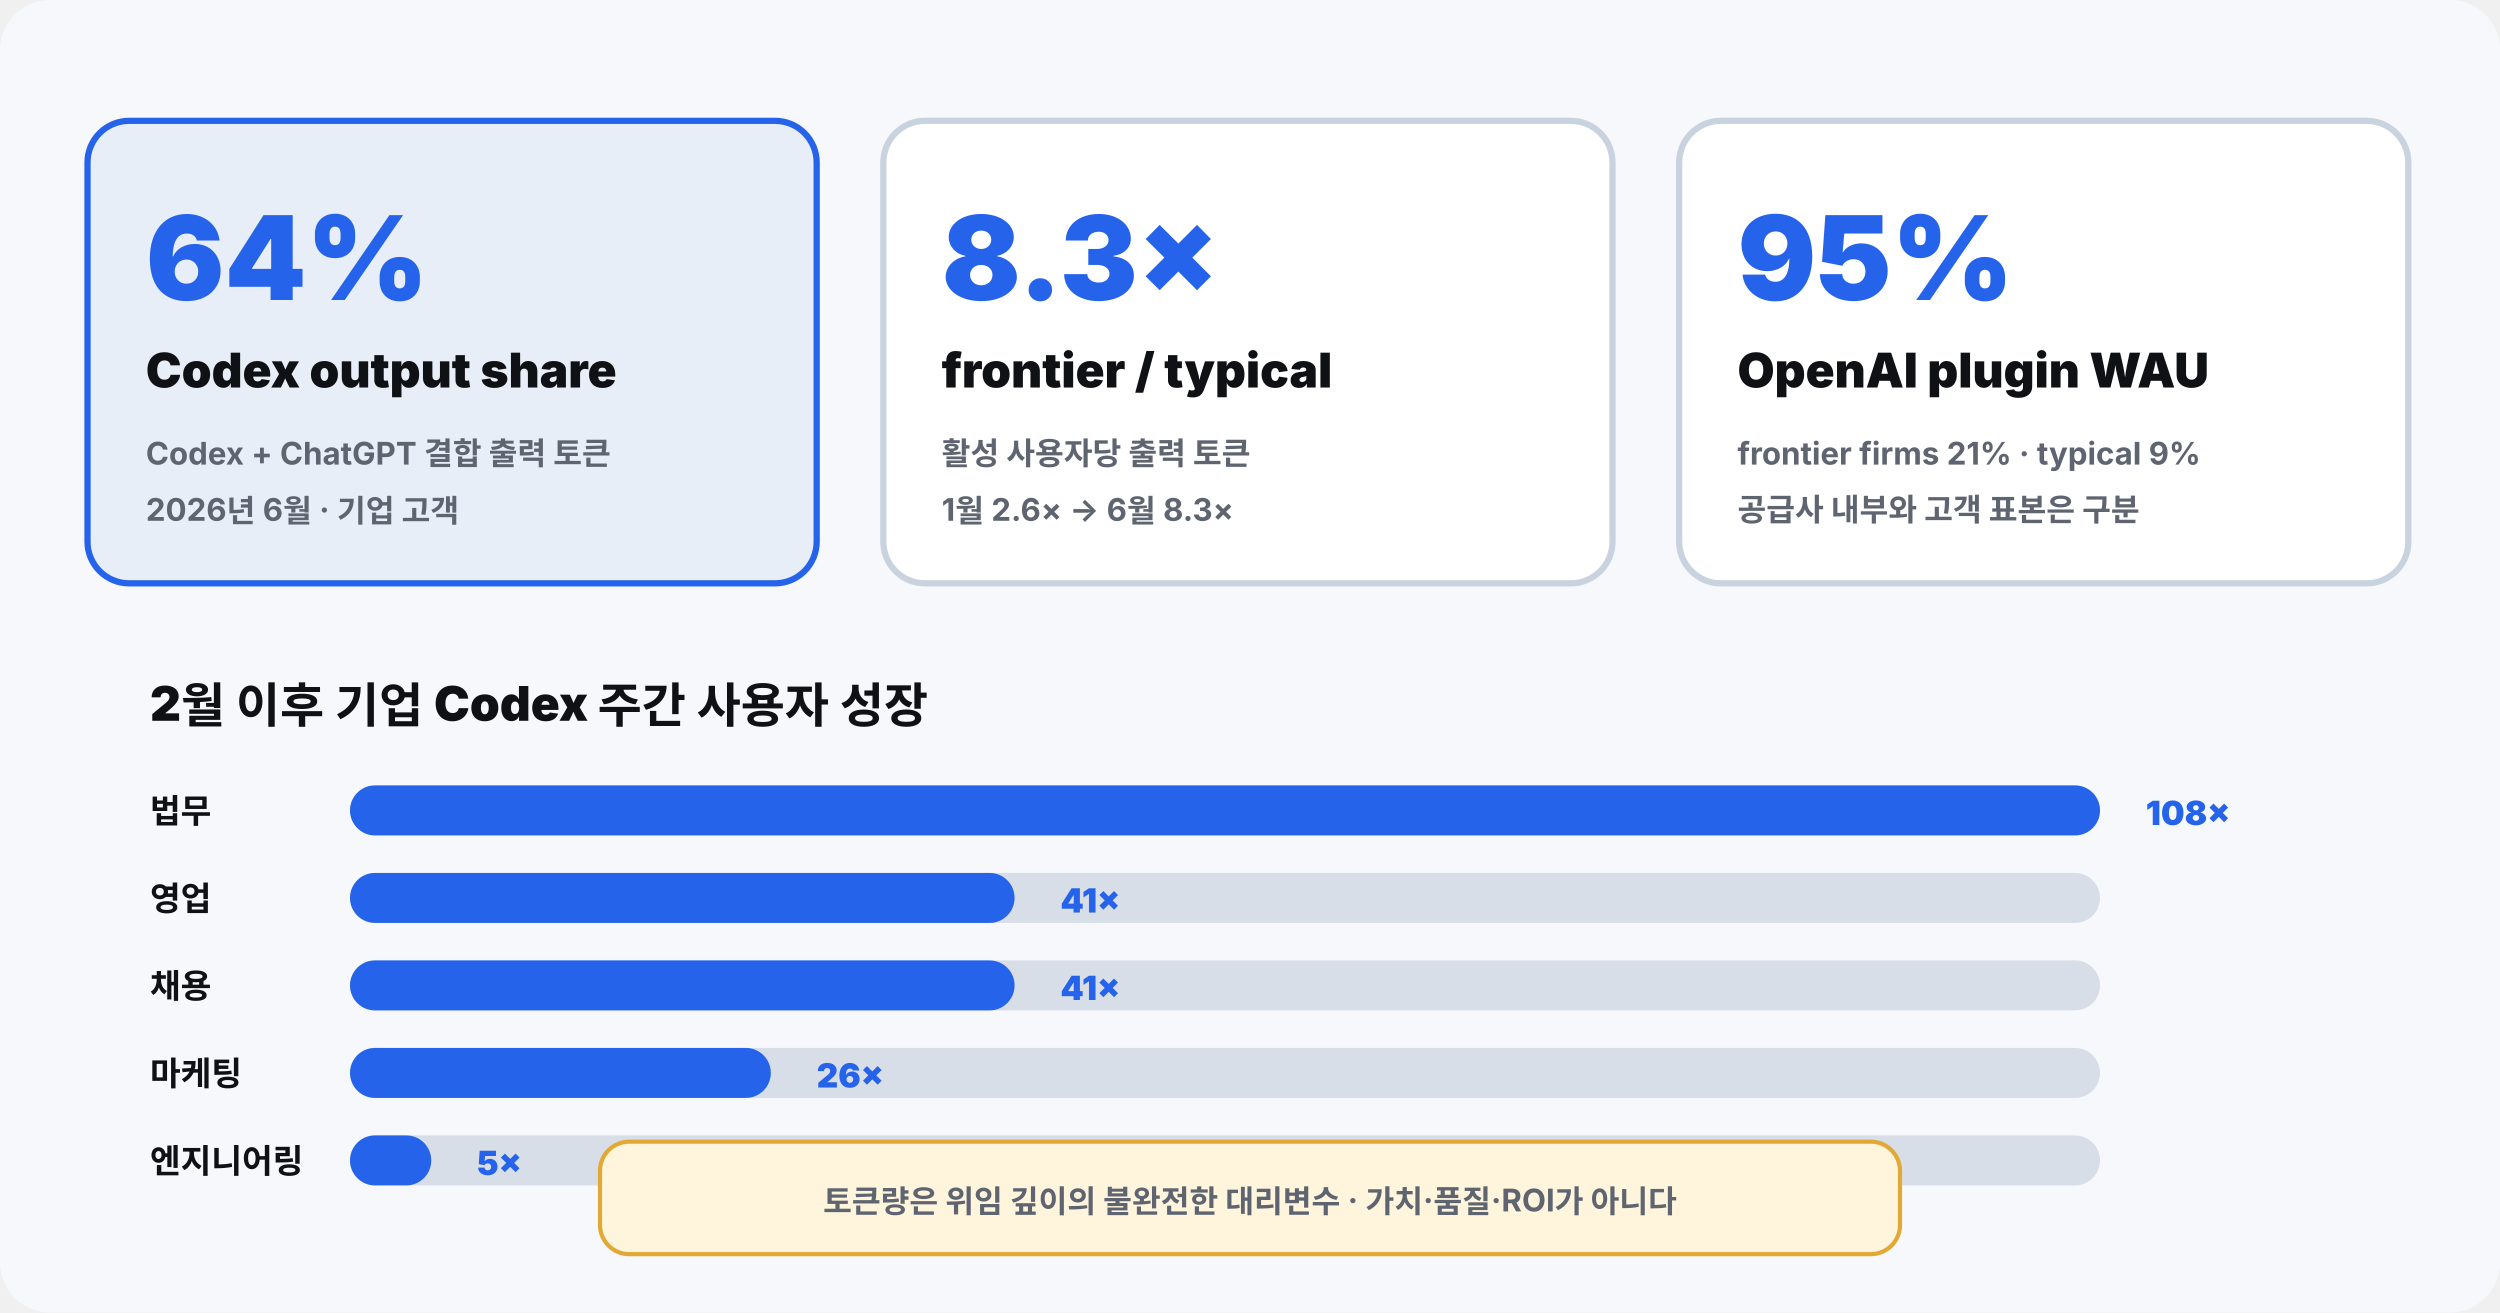
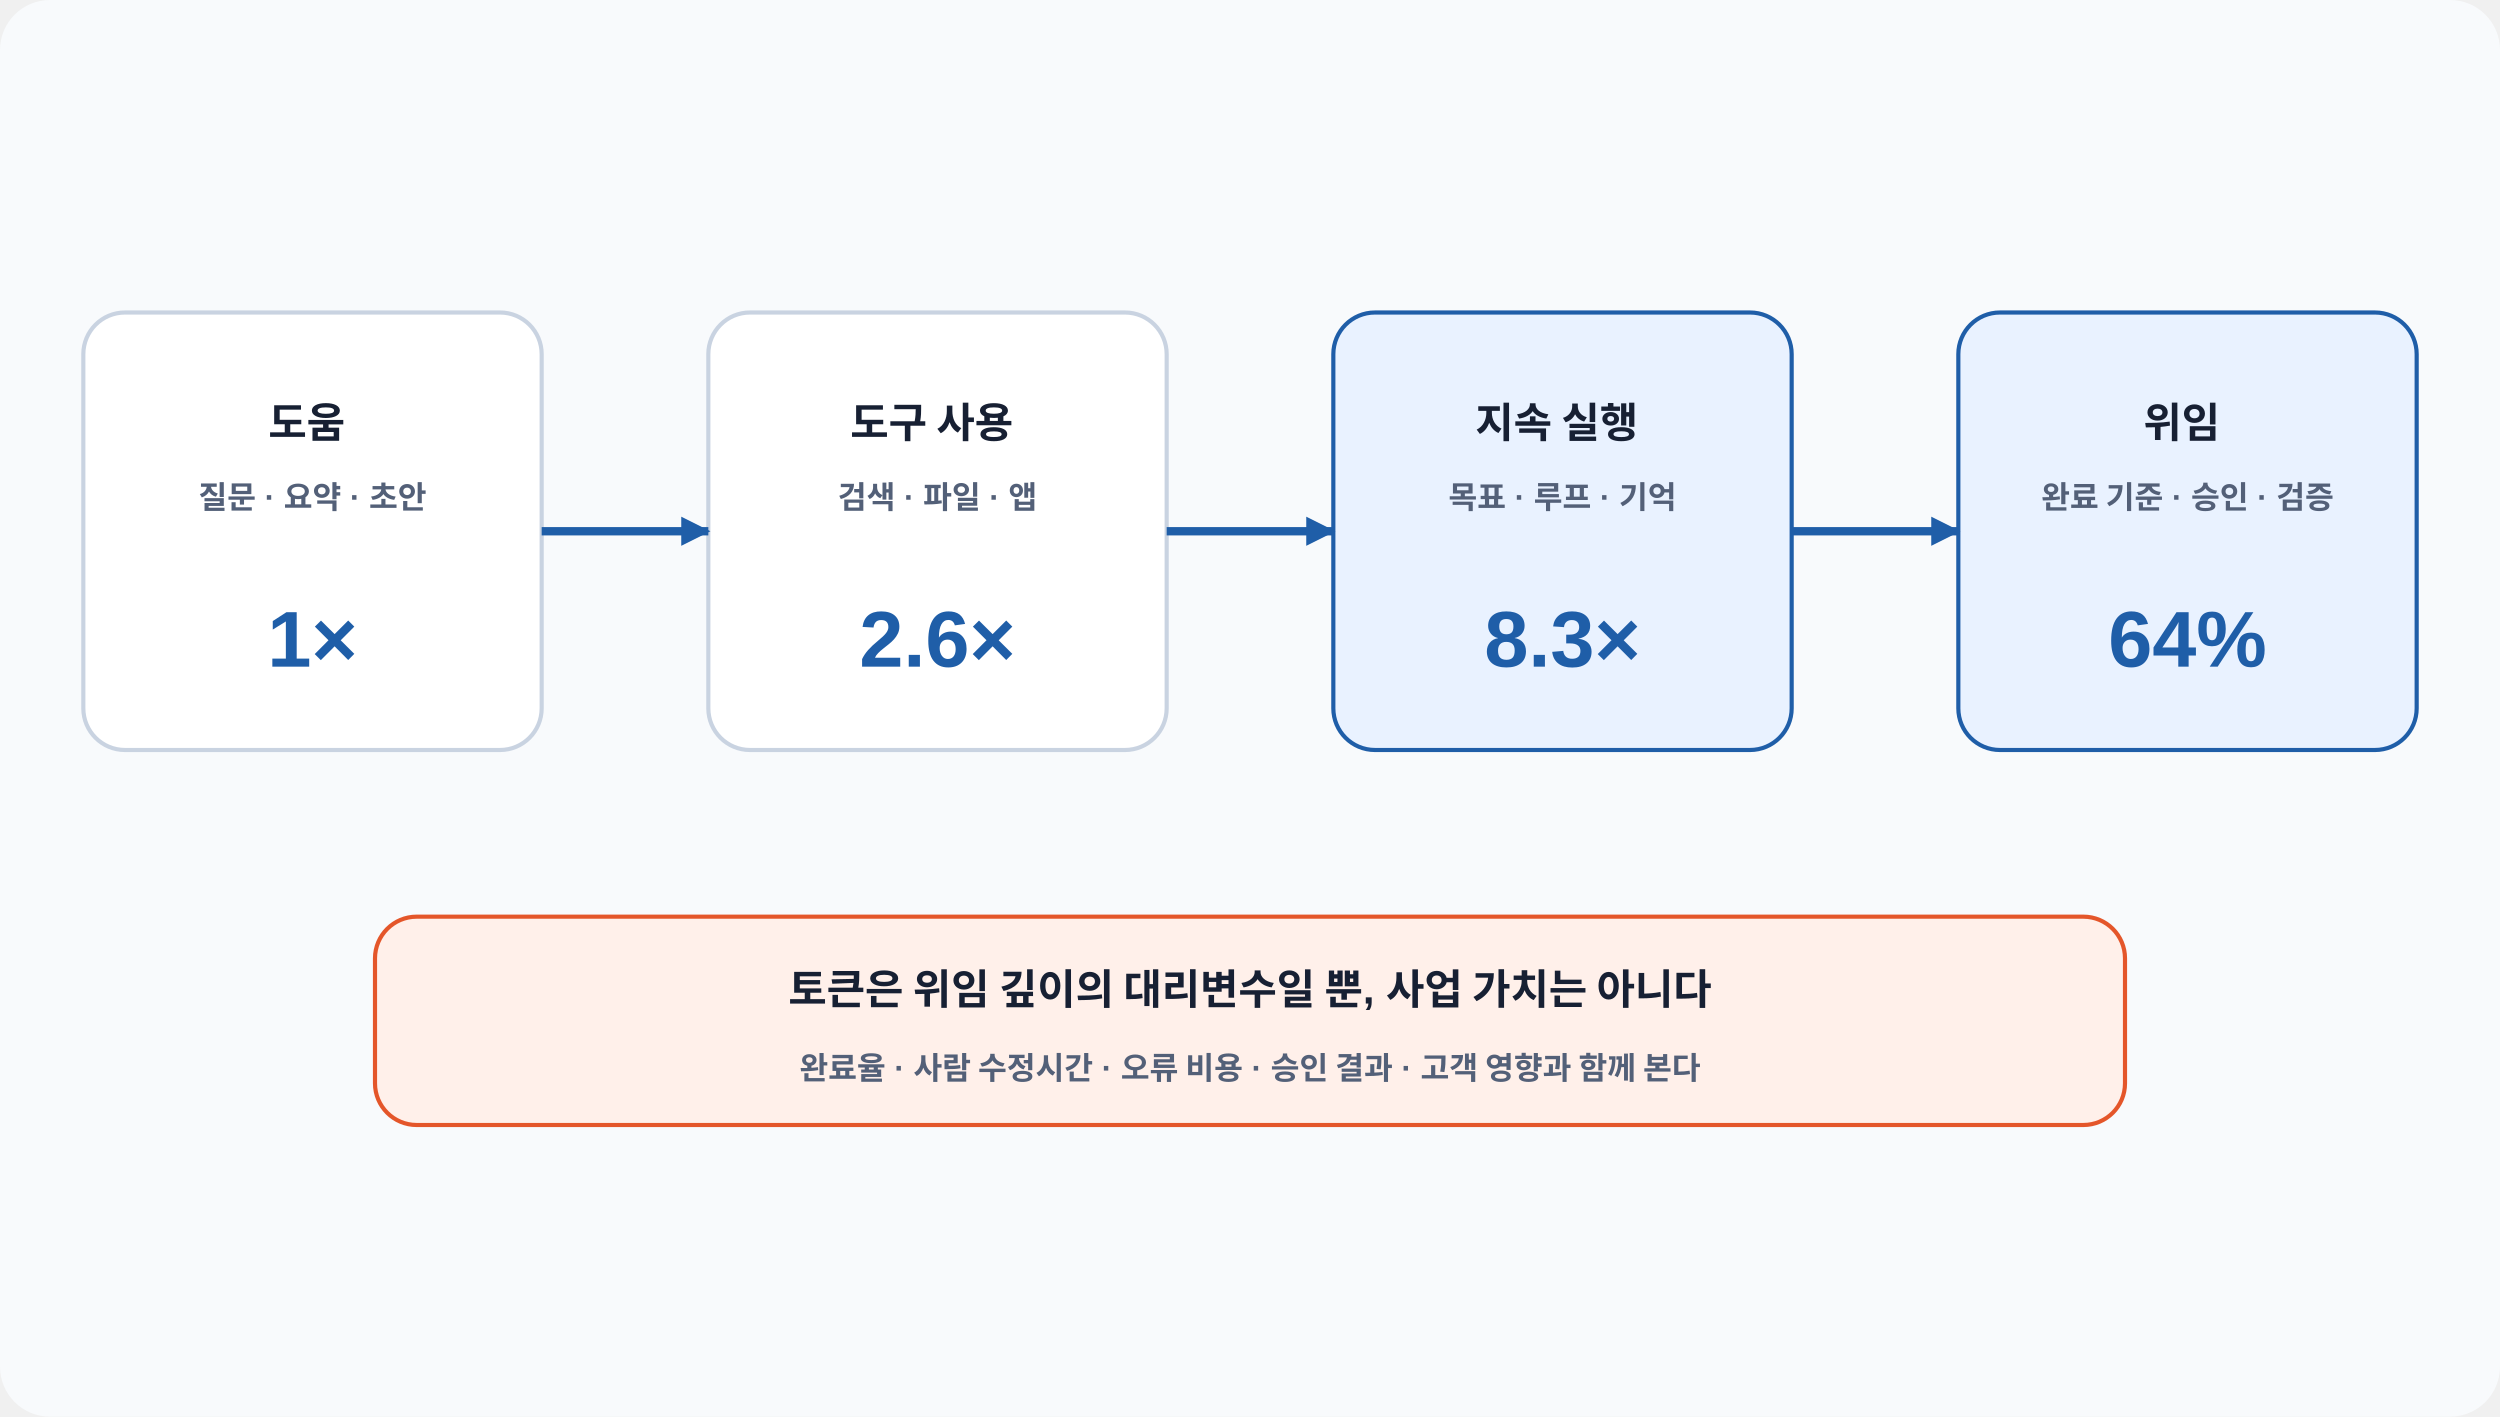
- <svg xmlns="http://www.w3.org/2000/svg" viewBox="0 0 1200 630" role="img" aria-labelledby="title desc">
-   <style>.bg{fill:#f7f8fb}.card{fill:#fff;stroke:#c9d2df;stroke-width:3}.accent{fill:#e8eef8;stroke:#2563eb;stroke-width:3}.h{font:900 23px Inter,'Noto Sans KR',sans-serif;fill:#101114}.big{font:950 56px Inter,'Noto Sans KR',sans-serif;fill:#2563eb}.s{font:650 15px Inter,'Noto Sans KR',sans-serif;fill:#5f6570}.bar{fill:#2563eb}.base{fill:#d8dee8}.label{font:800 16px Inter,'Noto Sans KR',sans-serif;fill:#101114}.num{font:900 16px Inter,sans-serif;fill:#2563eb}.warn{fill:#fff4dc;stroke:#e2a834;stroke-width:2}</style>
-   <rect class="bg" width="1200" height="630" rx="24" />
-   <g transform="translate(42 58)">
-     <rect class="accent" width="350" height="222" rx="20" />
-     <text class="big" x="28" y="86">64%</text>
-     <text class="h" x="28" y="128">Codex output share</text>
-     <text class="s" x="28" y="165">Codex + ChatGPT 결합 출력 토큰</text>
-     <text class="s" x="28" y="192">2026년 6월 · 기업 고객</text>
+ <svg xmlns="http://www.w3.org/2000/svg" viewBox="0 0 1200 680" role="img">
+   <defs>
+     <marker id="arrow" markerWidth="14" markerHeight="14" refX="13" refY="7" orient="auto" markerUnits="userSpaceOnUse">
+       <path d="M0 0L14 7L0 14Z" fill="#1f5ea8" />
+     </marker>
+   </defs>
+   <style>.bg{fill:#f8fafc}.node{fill:#fff;stroke:#c9d3e1;stroke-width:2}.deep{fill:#e9f2ff;stroke:#1f5ea8;stroke-width:2}.t{font-family:Arial,'Noto Sans KR',sans-serif;font-size:20px;font-weight:850;fill:#172033}.s{font-family:Arial,'Noto Sans KR',sans-serif;font-size:15px;font-weight:650;fill:#536078}.line{stroke:#1f5ea8;stroke-width:4;fill:none}.metric{font-family:Arial,sans-serif;font-size:38px;font-weight:900;fill:#1f5ea8}.band{fill:#fff0ea;stroke:#e4562a;stroke-width:2}</style>
+   <rect class="bg" width="1200" height="680" rx="24" />
+   <rect class="node" x="40" y="150" width="220" height="210" rx="20" />
+   <rect class="node" x="340" y="150" width="220" height="210" rx="20" />
+   <rect class="deep" x="640" y="150" width="220" height="210" rx="20" />
+   <rect class="deep" x="940" y="150" width="220" height="210" rx="20" />
+   <g class="t" text-anchor="middle">
+     <text x="150" y="210">
+       <tspan x="150">도움</tspan>
+       <tspan class="s" x="150" dy="34">질문 · 요약 · 초안</tspan>
+     </text>
+     <text x="450" y="210">
+       <tspan x="450">도구 사용</tspan>
+       <tspan class="s" x="450" dy="34">검색 · 파일 · 앱</tspan>
+     </text>
+     <text x="750" y="210">
+       <tspan x="750">지속 실행</tspan>
+       <tspan class="s" x="750" dy="34">목표 · 루프 · 기억</tspan>
+     </text>
+     <text x="1050" y="210">
+       <tspan x="1050">위임</tspan>
+       <tspan class="s" x="1050" dy="34">완료 기준 · 승인 · 검증</tspan>
+     </text>
  </g>
-   <g transform="translate(424 58)">
-     <rect class="card" width="350" height="222" rx="20" />
-     <text class="big" x="28" y="86">8.3×</text>
-     <text class="h" x="28" y="128">frontier / typical</text>
-     <text class="s" x="28" y="165">활성 사용자당 출력 토큰</text>
-     <text class="s" x="28" y="192">1월 2.6× → 6월 8.3×</text>
+   <g class="line">
+     <line data-connector="true" marker-end="url(#arrow)" x1="260" y1="255" x2="340" y2="255" />
+     <line data-connector="true" marker-end="url(#arrow)" x1="560" y1="255" x2="640" y2="255" />
+     <line data-connector="true" marker-end="url(#arrow)" x1="860" y1="255" x2="940" y2="255" />
  </g>
-   <g transform="translate(806 58)">
-     <rect class="card" width="350" height="222" rx="20" />
-     <text class="big" x="28" y="86">95%</text>
-     <text class="h" x="28" y="128">OpenAI plugin WAU</text>
-     <text class="s" x="28" y="165">frontier firms 21% · typical 9%</text>
-     <text class="s" x="28" y="192">공급사 내부와 고객 표본은 구분</text>
-   </g>
-   <g transform="translate(72 320)">
-     <text class="h" x="0" y="26">2월 이후 기업 Codex 주간 사용자 성장</text>
-     <g transform="translate(0 55)">
-       <text class="label" x="0" y="20">법무</text>
-       <rect class="base" x="96" y="2" width="840" height="24" rx="12" />
-       <rect class="bar" x="96" y="2" width="840" height="24" rx="12" />
-       <text class="num" x="958" y="21">108×</text>
-       <text class="label" x="0" y="62">영업</text>
-       <rect class="base" x="96" y="44" width="840" height="24" rx="12" />
-       <rect class="bar" x="96" y="44" width="319" height="24" rx="12" />
-       <text class="num" x="437" y="63">41×</text>
-       <text class="label" x="0" y="104">채용</text>
-       <rect class="base" x="96" y="86" width="840" height="24" rx="12" />
-       <rect class="bar" x="96" y="86" width="319" height="24" rx="12" />
-       <text class="num" x="437" y="105">41×</text>
-       <text class="label" x="0" y="146">마케팅</text>
-       <rect class="base" x="96" y="128" width="840" height="24" rx="12" />
-       <rect class="bar" x="96" y="128" width="202" height="24" rx="12" />
-       <text class="num" x="320" y="147">26×</text>
-       <text class="label" x="0" y="188">엔지니어링</text>
-       <rect class="base" x="96" y="170" width="840" height="24" rx="12" />
-       <rect class="bar" x="96" y="170" width="39" height="24" rx="12" />
-       <text class="num" x="157" y="189">5×</text>
-     </g>
-   </g>
-   <g transform="translate(288 548)">
-     <rect class="warn" width="624" height="54" rx="14" />
-     <text class="s" x="312" y="34" text-anchor="middle">토큰량은 위임 깊이의 불완전한 대리변수 · 가치·품질·ROI가 아니다</text>
-   </g>
+   <text class="metric" x="150" y="320" text-anchor="middle">1×</text>
+   <text class="metric" x="450" y="320" text-anchor="middle">2.6×</text>
+   <text class="metric" x="750" y="320" text-anchor="middle">8.3×</text>
+   <text class="metric" x="1050" y="320" text-anchor="middle">64%</text>
+   <rect class="band" x="180" y="440" width="840" height="100" rx="20" />
+   <text class="t" x="600" y="482" text-anchor="middle">토큰은 위임 깊이의 대리변수일 뿐, 사업 가치는 아니다</text>
+   <text class="s" x="600" y="518" text-anchor="middle">완료율 · 사람 수정시간 · 오류 비용 · 승인 결과 · 고객 영향과 함께 본다</text>
</svg>
